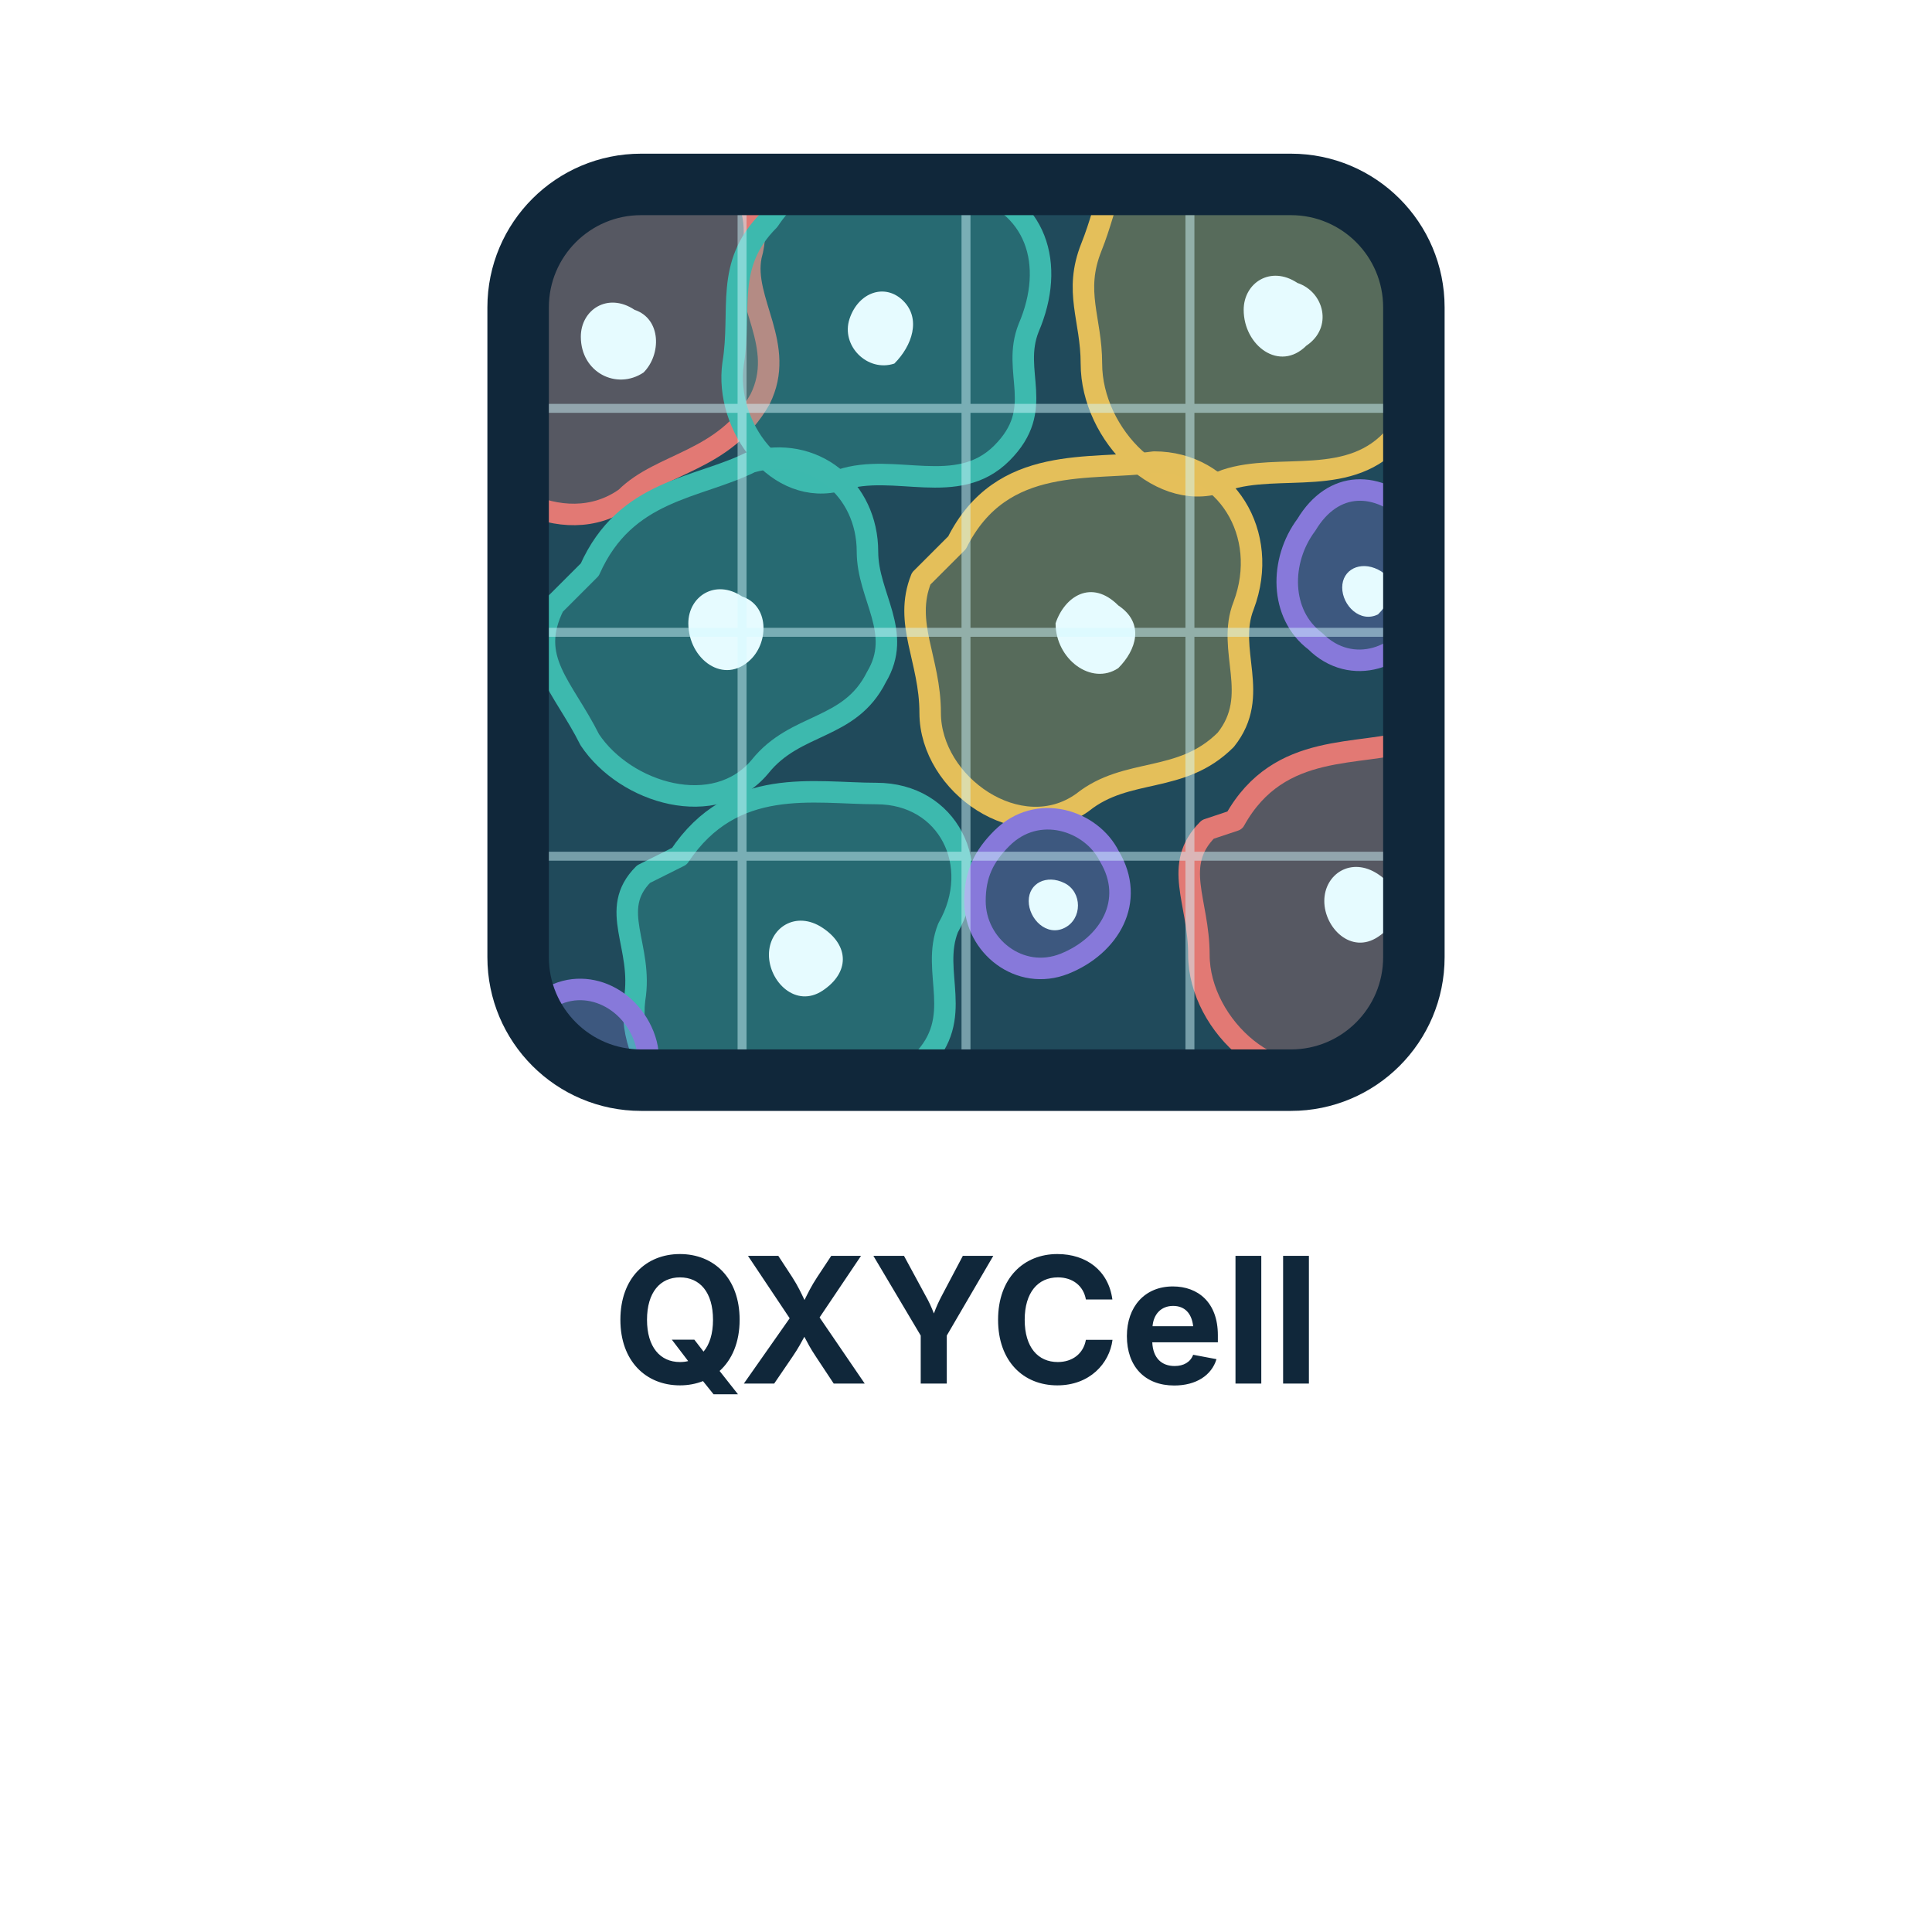
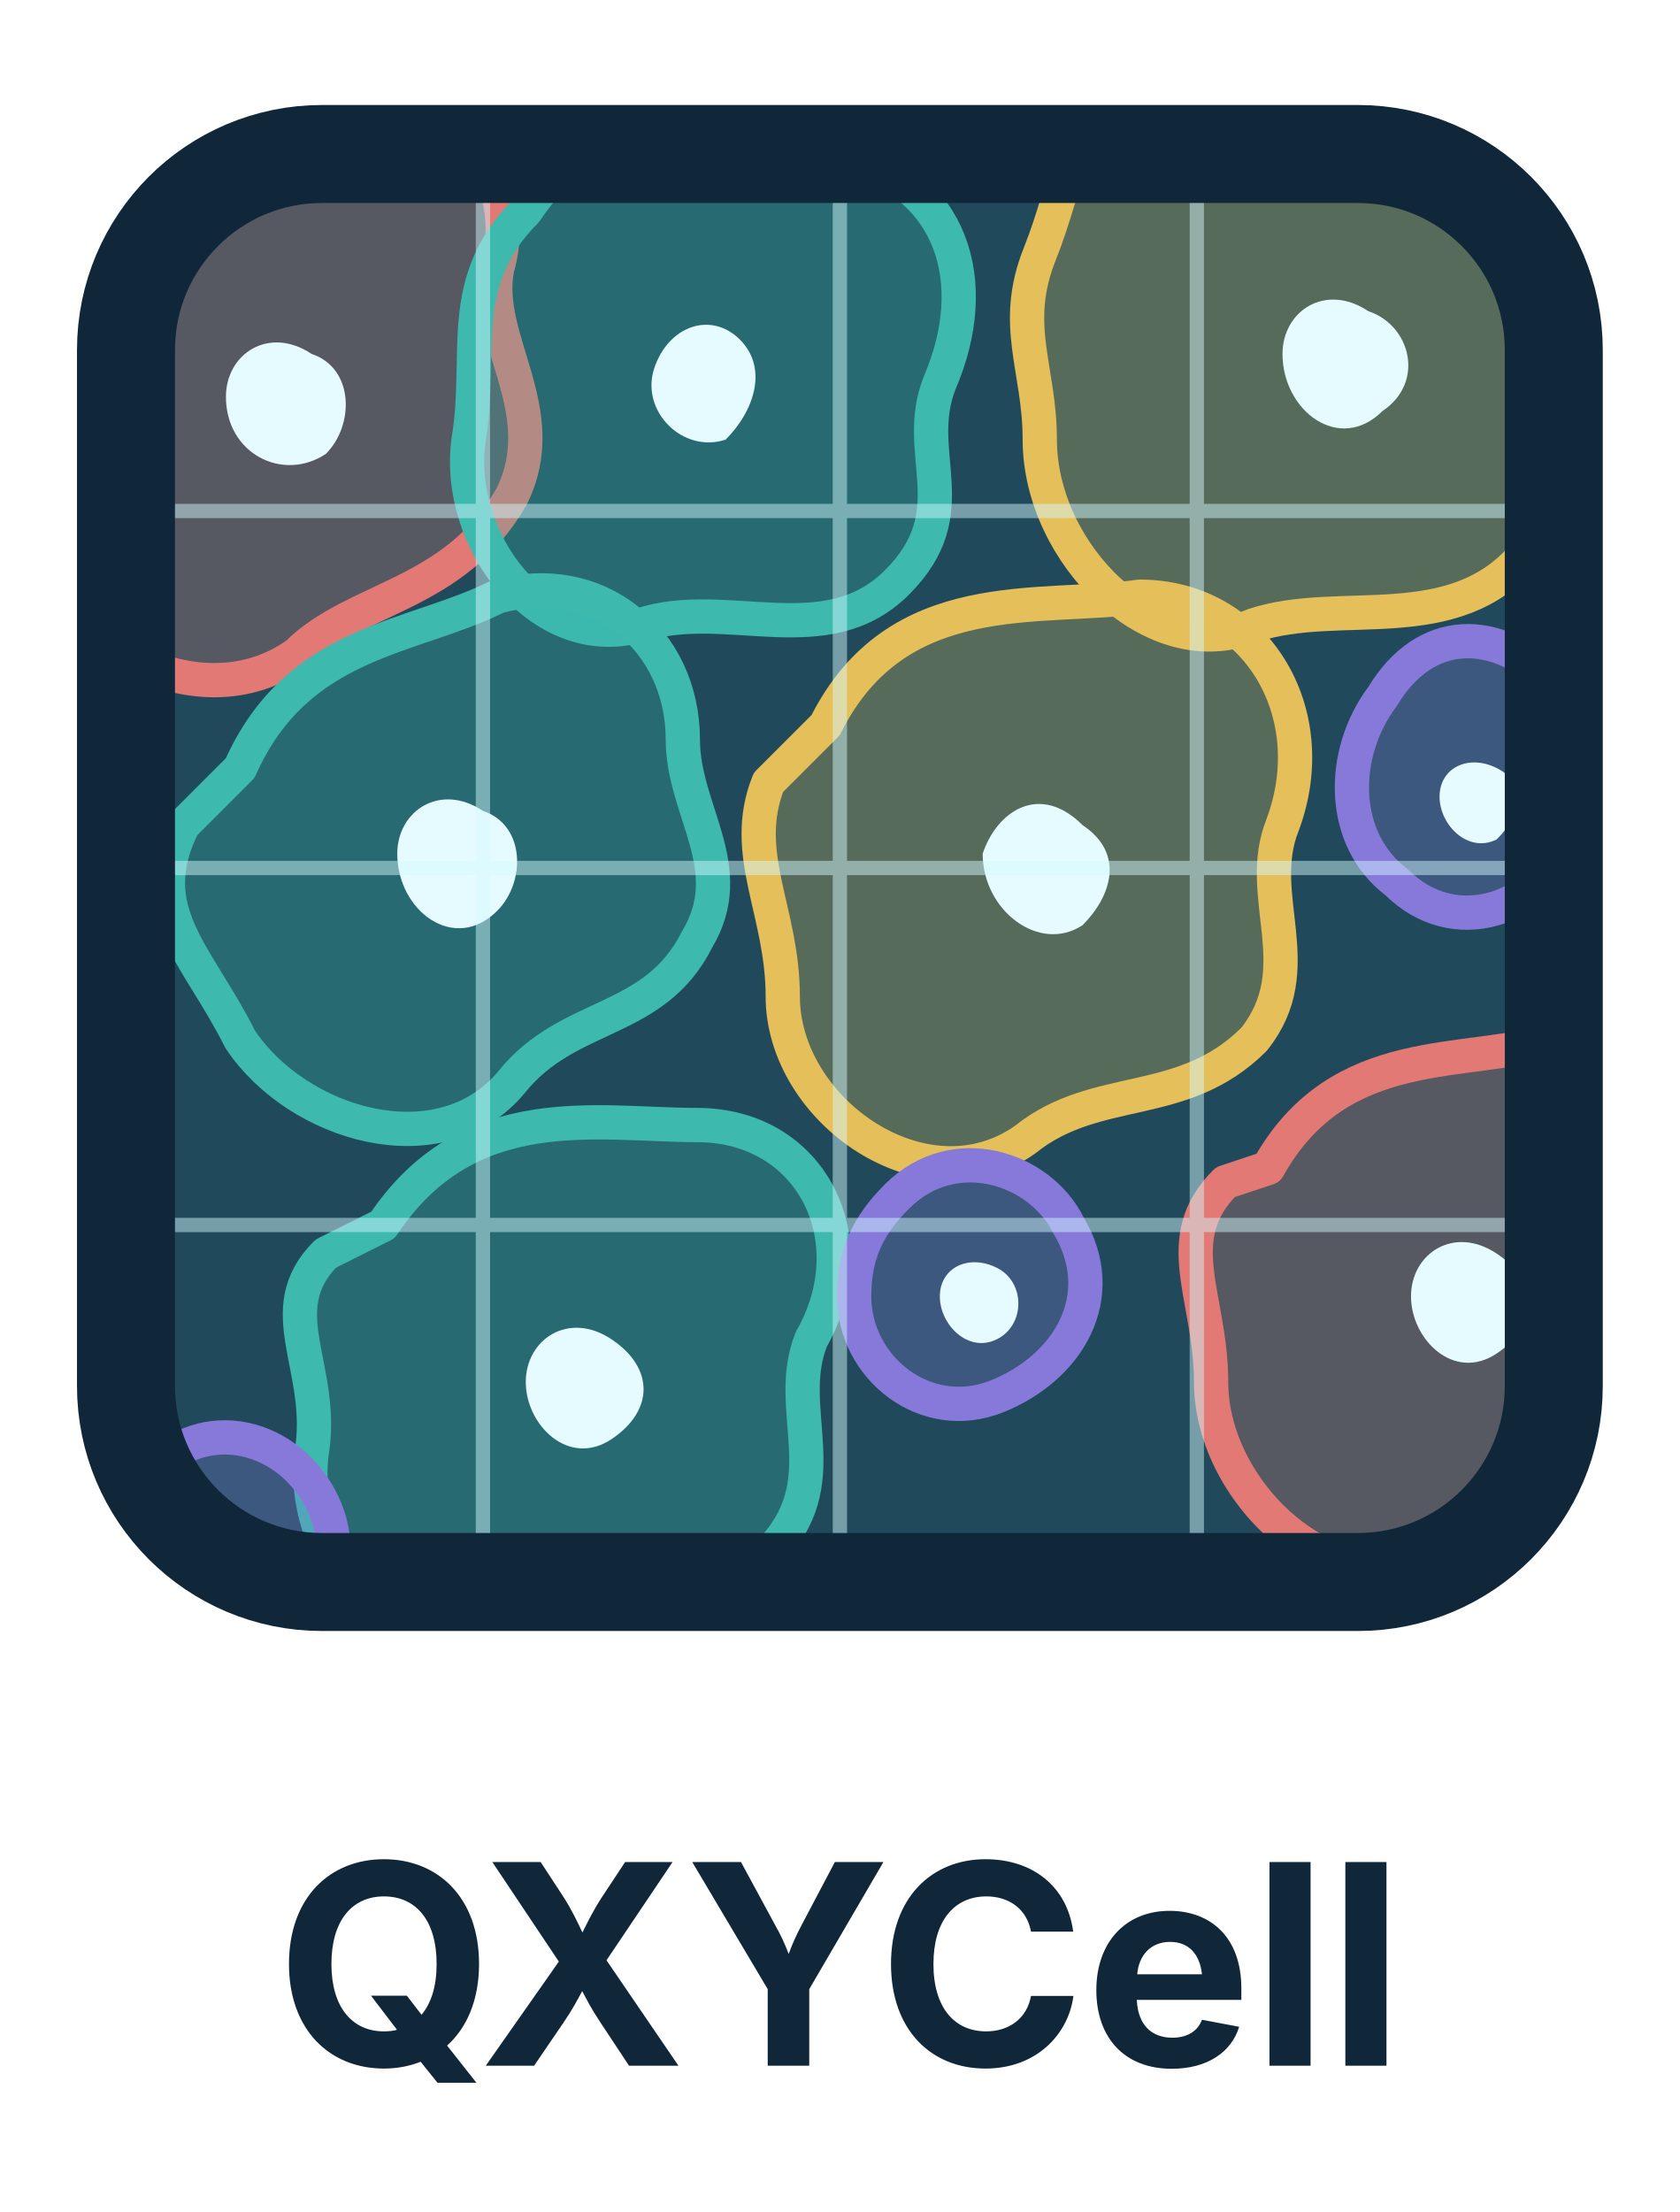
- <svg xmlns="http://www.w3.org/2000/svg" width="700" height="700" viewBox="0 0 220 220" role="img" aria-labelledby="title desc">
+ <svg xmlns="http://www.w3.org/2000/svg" width="600" height="790" viewBox="50 10 120 158" role="img" aria-labelledby="title desc">
  <defs>
    <clipPath id="tile-clip">
      <rect x="59" y="21" width="102" height="102" rx="14" />
    </clipPath>
  </defs>
  <rect width="220" height="220" fill="#FFFFFF" />
  <g clip-path="url(#tile-clip)">
    <g transform="translate(59 21) scale(1.02)">
      <rect width="100" height="100" fill="#183B49" />
      <g stroke-width="2.4" stroke-linejoin="round" fill-opacity=".28">
        <path stroke="#F06F65" fill="#F06F65" d="M-9 5C-3-4 9-2 14-4c8-2 14 5 12 12-1 5 4 10 1 16-4 7-11 7-15 11C5 40-5 34-7 27c-2-6-7-8-5-14 1-3 2-6 3-8Z" />
        <path stroke="#38B6A5" fill="#38B6A5" d="M28 4c6-9 16-6 22-4 8 2 10 9 7 16-2 5 2 9-3 14-5 5-12 1-18 3-7 2-13-6-12-13 1-6-1-11 4-16Z" />
        <path stroke="#F2BC48" fill="#F2BC48" d="M70-5c8-4 13 3 19 2 8-1 13 8 10 15-2 6 3 10-1 16-5 6-13 3-19 5-7 3-15-5-15-13 0-5-2-8 0-13 2-5 2-9 6-12Z" />
        <path stroke="#38B6A5" fill="#38B6A5" d="M8 43c4-9 12-9 18-12 7-2 13 3 13 10 0 5 4 9 1 14-3 6-9 5-13 10-5 6-15 3-19-3-3-6-7-9-4-15 2-2 3-3 4-4Z" />
        <path stroke="#F2BC48" fill="#F2BC48" d="M49 40c5-10 15-8 22-9 8 0 13 8 10 16-2 5 2 10-2 15-5 5-11 3-16 7-7 5-17-2-17-10 0-6-3-10-1-15l4-4Z" />
        <path stroke="#F06F65" fill="#F06F65" d="M80 71c5-9 14-7 20-9 8-1 14 6 12 14-1 5 3 10-2 15-5 6-12 3-18 7-7 4-16-4-16-12 0-6-3-10 1-14l3-1Z" />
        <path stroke="#38B6A5" fill="#38B6A5" d="M18 75c6-9 15-7 22-7 8 0 12 8 8 15-2 5 2 10-3 15-5 6-12 3-18 6-7 3-15-5-14-13 1-6-3-10 1-14l4-2Z" />
        <path stroke="#8B6FD6" fill="#8B6FD6" d="M88 38c3-5 8-5 12-1 4 3 3 8 1 11-2 5-8 7-12 3-4-3-4-9-1-13Z" />
        <path stroke="#8B6FD6" fill="#8B6FD6" d="M54 73c4-4 10-2 12 2 3 5 0 10-5 12-5 2-10-2-10-7 0-3 1-5 3-7Z" />
        <path stroke="#8B6FD6" fill="#8B6FD6" d="M2 92c4-4 10-2 12 3 2 5-2 10-7 11-5 0-9-4-8-9 0-2 1-4 3-5Z" />
      </g>
      <g fill="#F4FFFF">
        <path d="M7 17c0-3 3-5 6-3 3 1 3 5 1 7-3 2-7 0-7-4Z" />
        <path d="M37 15c1-3 4-4 6-2 2 2 1 5-1 7-3 1-6-2-5-5Z" />
        <path d="M81 14c0-3 3-5 6-3 3 1 4 5 1 7-3 3-7 0-7-4Z" />
        <path d="M19 49c0-3 3-5 6-3 3 1 3 5 1 7-3 3-7 0-7-4Z" />
        <path d="M60 49c1-3 4-5 7-2 3 2 2 5 0 7-3 2-7-1-7-5Z" />
        <path d="M92 45c0-2 2-3 4-2 2 1 2 3 0 5-2 1-4-1-4-3Z" />
        <path d="M28 86c0-3 3-5 6-3 3 2 3 5 0 7-3 2-6-1-6-4Z" />
        <path d="M57 80c0-2 2-3 4-2 2 1 2 4 0 5-2 1-4-1-4-3Z" />
        <path d="M90 80c0-3 3-5 6-3 3 2 3 5 0 7-3 2-6-1-6-4Z" />
        <path d="M5 98c0-2 2-4 4-2 2 1 2 3 0 5-2 1-4-1-4-3Z" />
      </g>
      <rect width="100" height="100" fill="#67D5FF" fill-opacity=".10" />
      <g fill="none" stroke="#D2F7FF" stroke-opacity=".48" stroke-width="1">
        <path d="M25 0v100M50 0v100M75 0v100M0 25h100M0 50h100M0 75h100" />
      </g>
    </g>
  </g>
  <rect x="59" y="21" width="102" height="102" rx="14" fill="none" stroke="#10273A" stroke-width="7" />
  <text x="110" y="143" text-anchor="middle" dominant-baseline="hanging" fill="#10273A" font-family="Inter, ui-sans-serif, system-ui, sans-serif" font-size="20" font-weight="650">QXYCell</text>
</svg>
